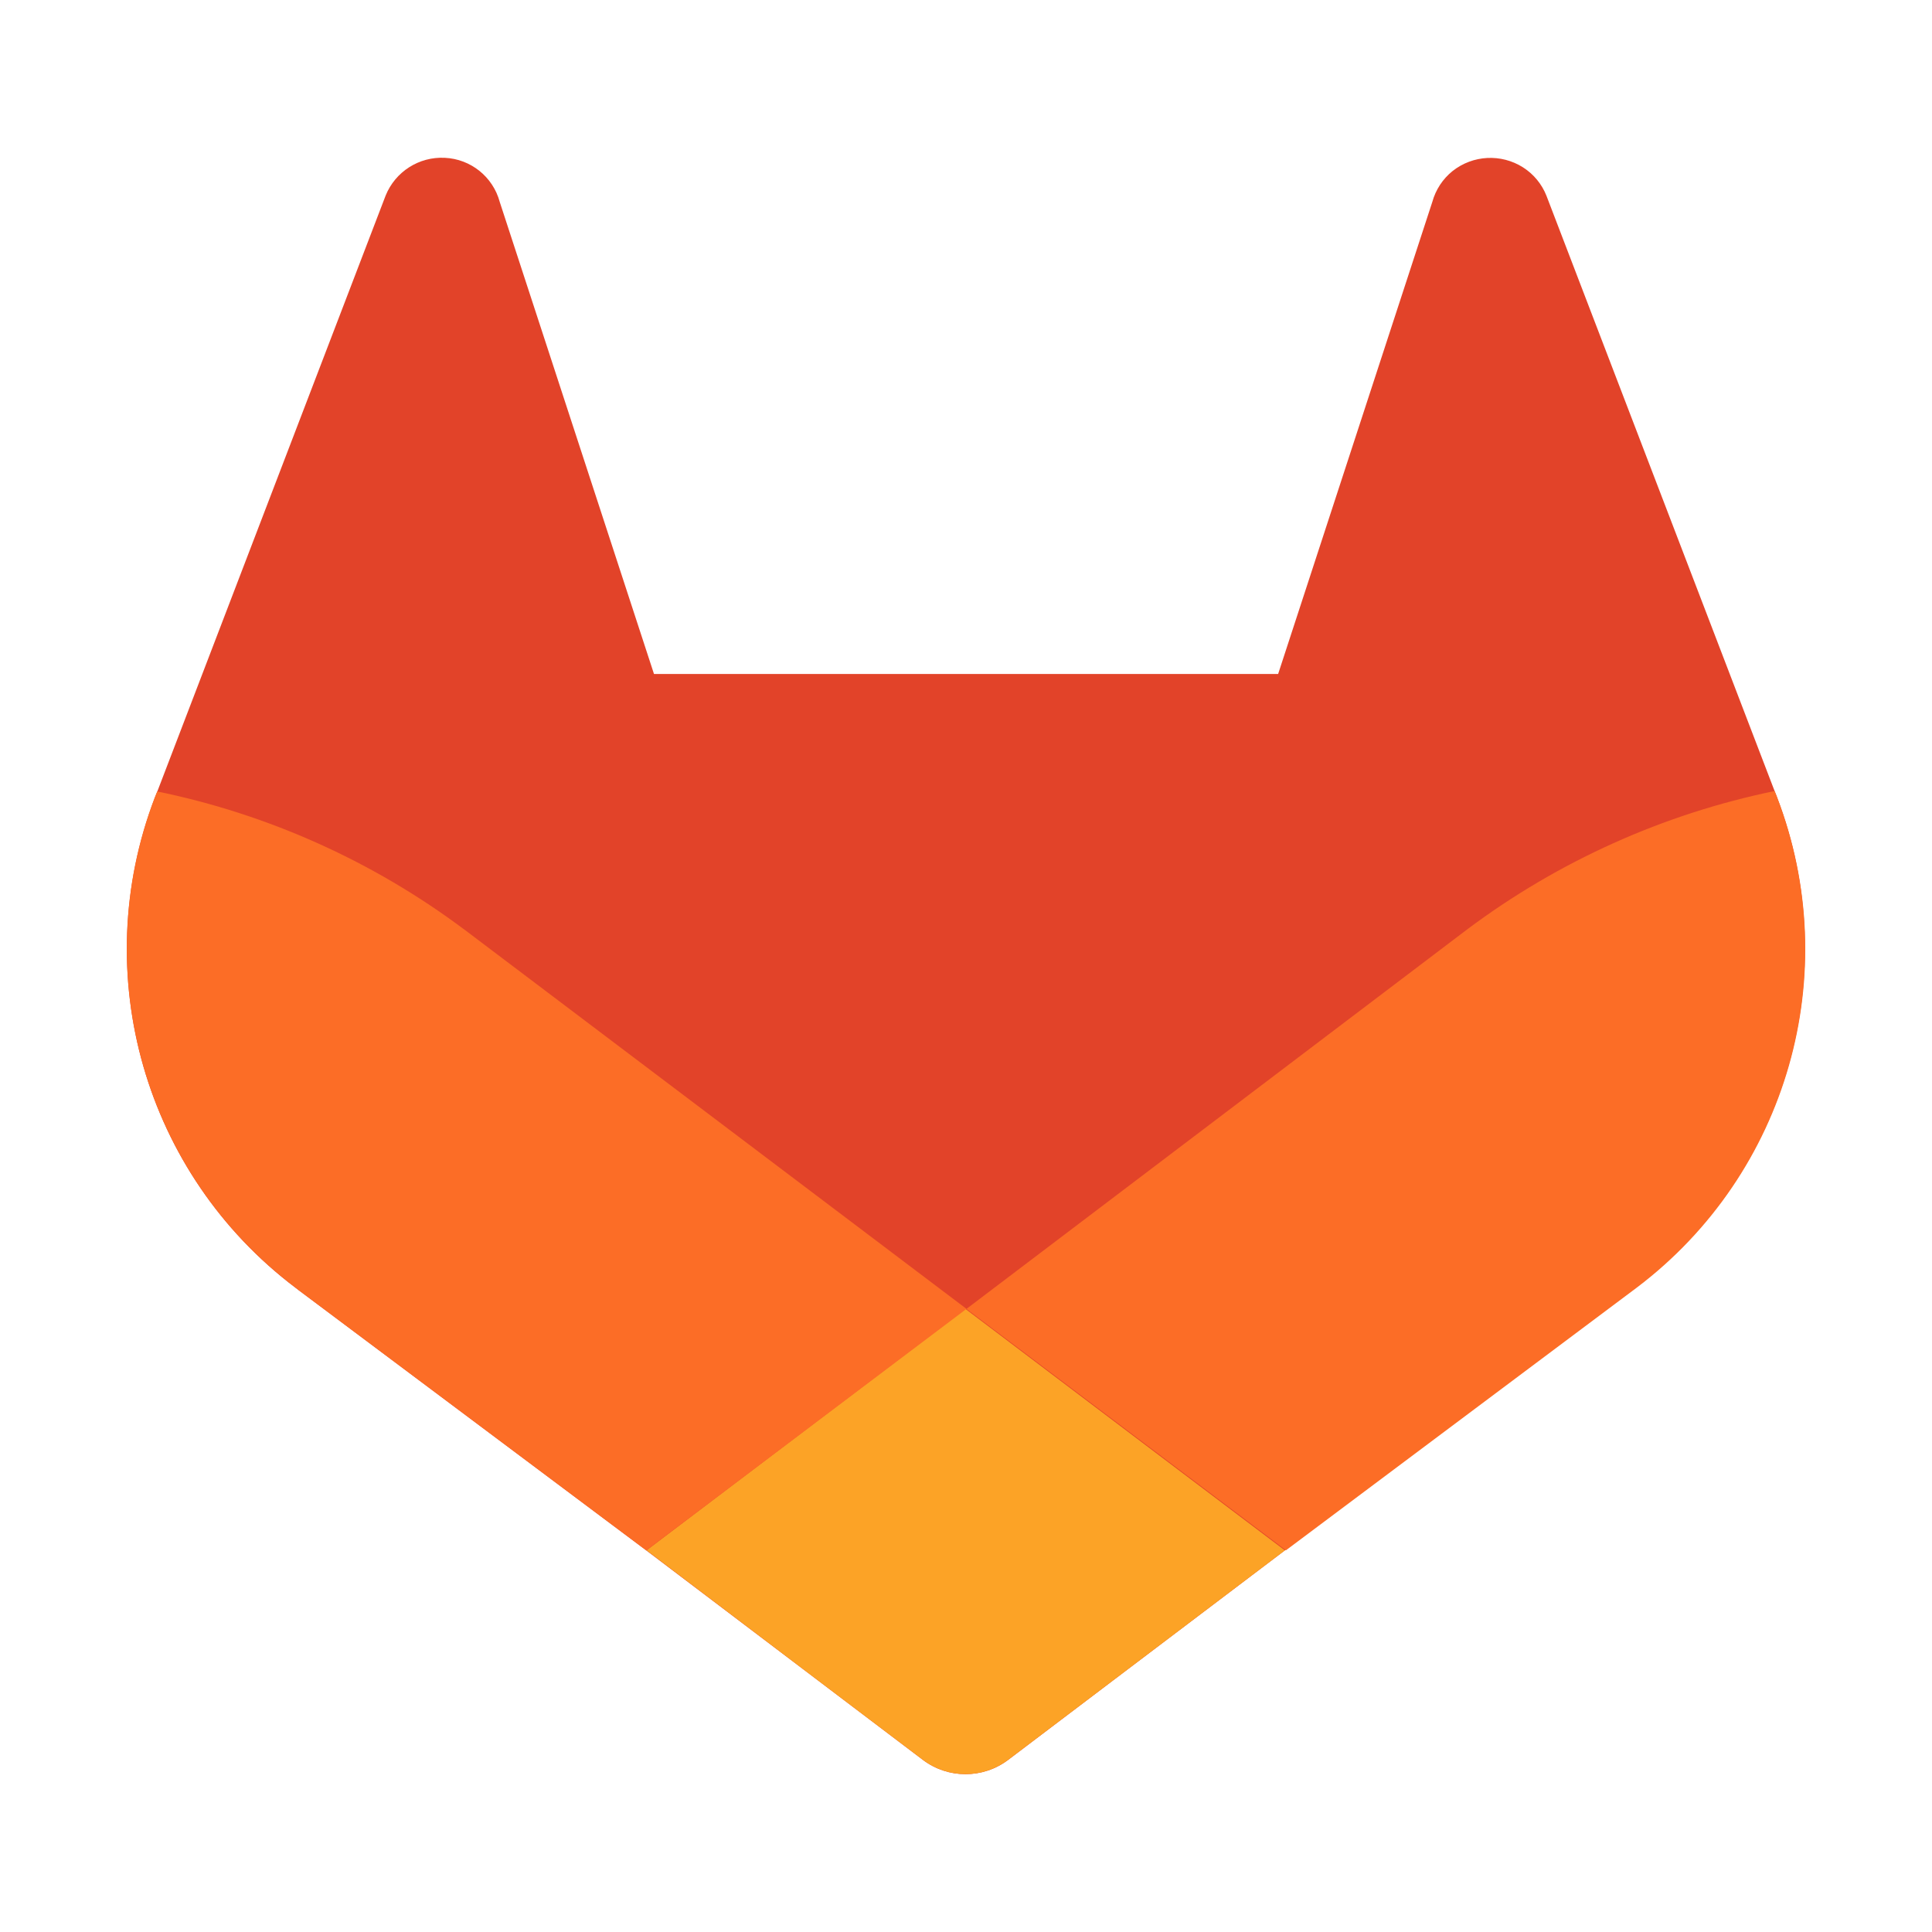
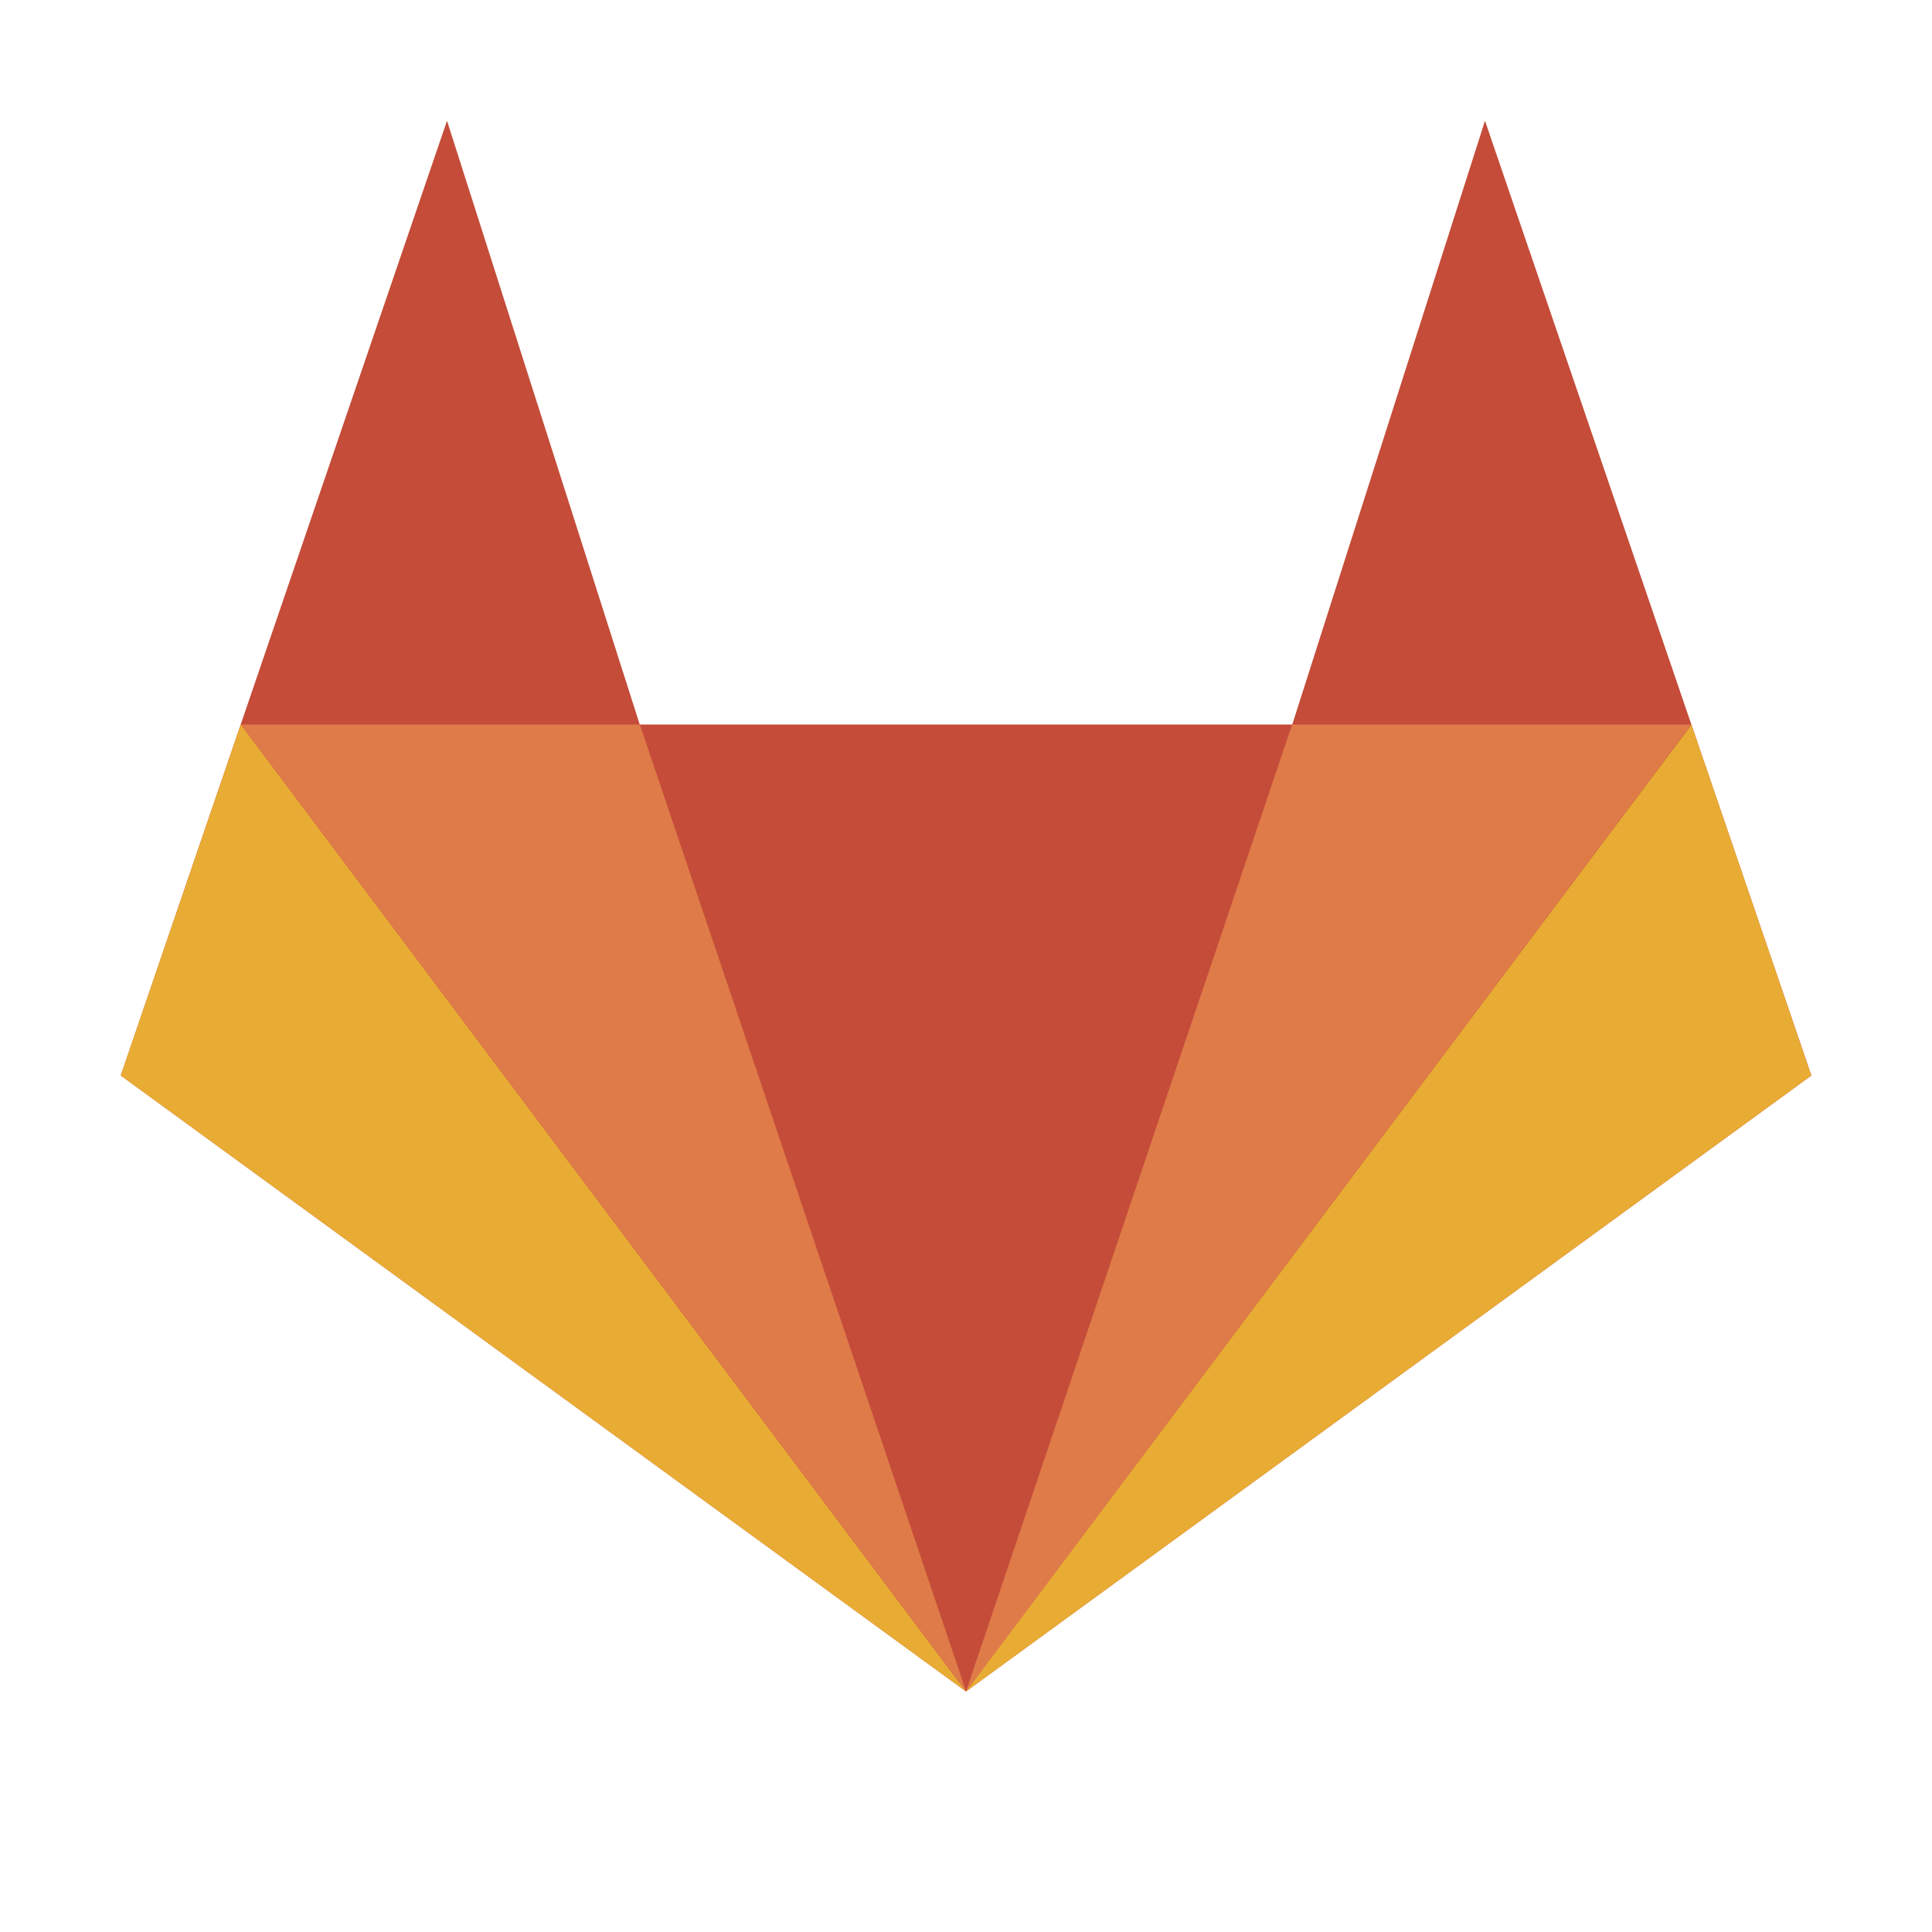
- <svg xmlns="http://www.w3.org/2000/svg" width="16" height="16" viewBox="0 0 32 32" fill="none" aria-labelledby="tanukiHomeDesktop">
-   <path d="m29.433 13.202-.04-.1-3.779-9.86a.988.988 0 0 0-.388-.47 1.01 1.01 0 0 0-1.167.061.994.994 0 0 0-.335.51l-2.554 7.82H10.832L8.277 3.344a.989.989 0 0 0-.908-.73 1.002 1.002 0 0 0-.982.626l-3.784 9.876-.039.098a7.028 7.028 0 0 0 2.328 8.114l.014.01.033.026 5.764 4.315 2.85 2.158 1.732 1.312a1.173 1.173 0 0 0 1.414 0l1.732-1.312 2.851-2.158 5.797-4.34.016-.012a7.026 7.026 0 0 0 2.337-8.124z" fill="#e24329" style="stroke-width:.869" />
-   <path d="m29.433 13.202-.04-.1a12.812 12.812 0 0 0-5.087 2.288l-8.299 6.29a9752.193 9752.193 0 0 0 5.292 3.998l5.798-4.341.016-.012a7.028 7.028 0 0 0 2.32-8.124z" fill="#fc6d26" style="stroke-width:.869" />
-   <path d="m10.708 25.678 2.845 2.159 1.732 1.311a1.173 1.173 0 0 0 1.414 0l1.732-1.311 2.851-2.158s-2.463-1.86-5.292-4l-5.282 4z" fill="#fca326" style="stroke-width:.869" />
-   <path d="M7.69 15.396a12.781 12.781 0 0 0-5.086-2.287l-.04.098a7.028 7.028 0 0 0 2.33 8.12l.013.01.033.027 5.764 4.315 5.304-4-8.317-6.283z" fill="#fc6d26" style="stroke-width:.869" />
+ <svg xmlns="http://www.w3.org/2000/svg" width="16" height="16" viewBox="0 0 16 16">
+   <g fill="none" fill-rule="evenodd">
+     <path fill="#C44C39" d="m12.298 1-1.596 5H5.298L3.702 1 1 8.907l7 5.101 7.001-5.101z" />
+     <path fill="#DF7B48" d="M10.701 6 8 14.008 14.007 6z" />
+     <path fill="#E8AC34" d="m8 14.008 7-5.101v-.001l-.992-2.904zM1 8.906v.001l7 5.101L1.994 6z" />
+     <path fill="#DF7B48" d="m1.994 6 6.007 8.008L5.299 6z" />
+   </g>
</svg>
